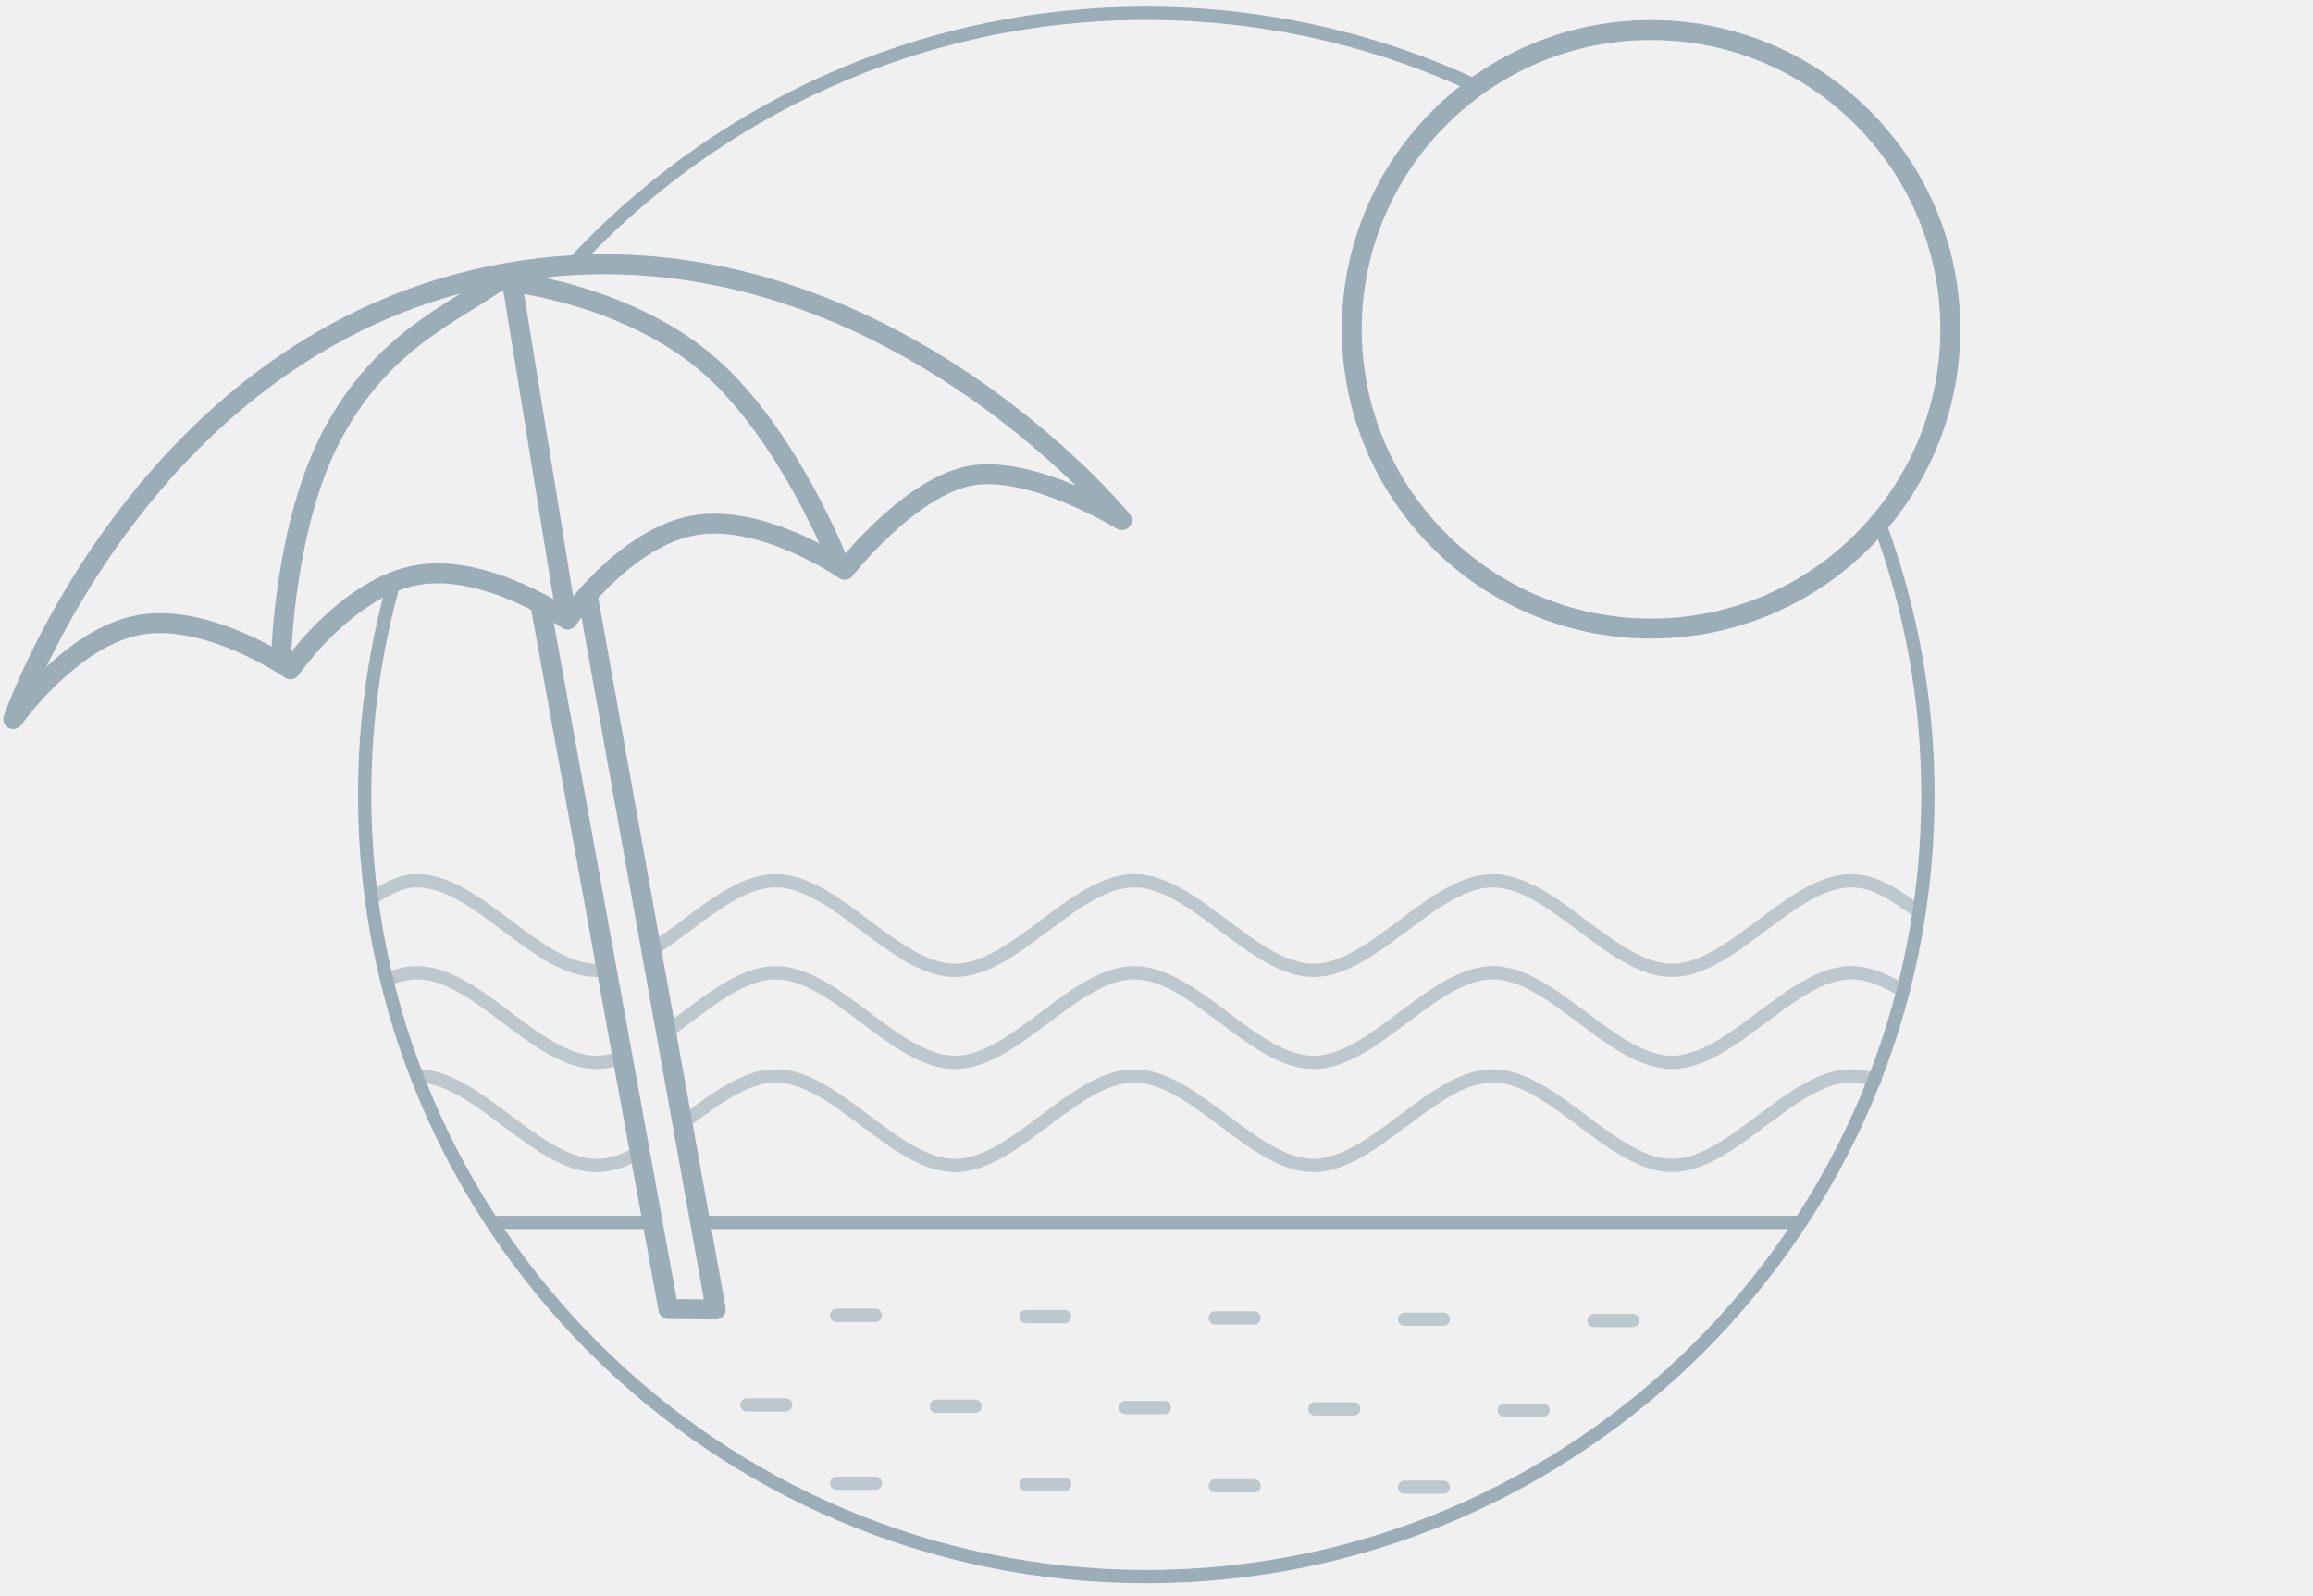
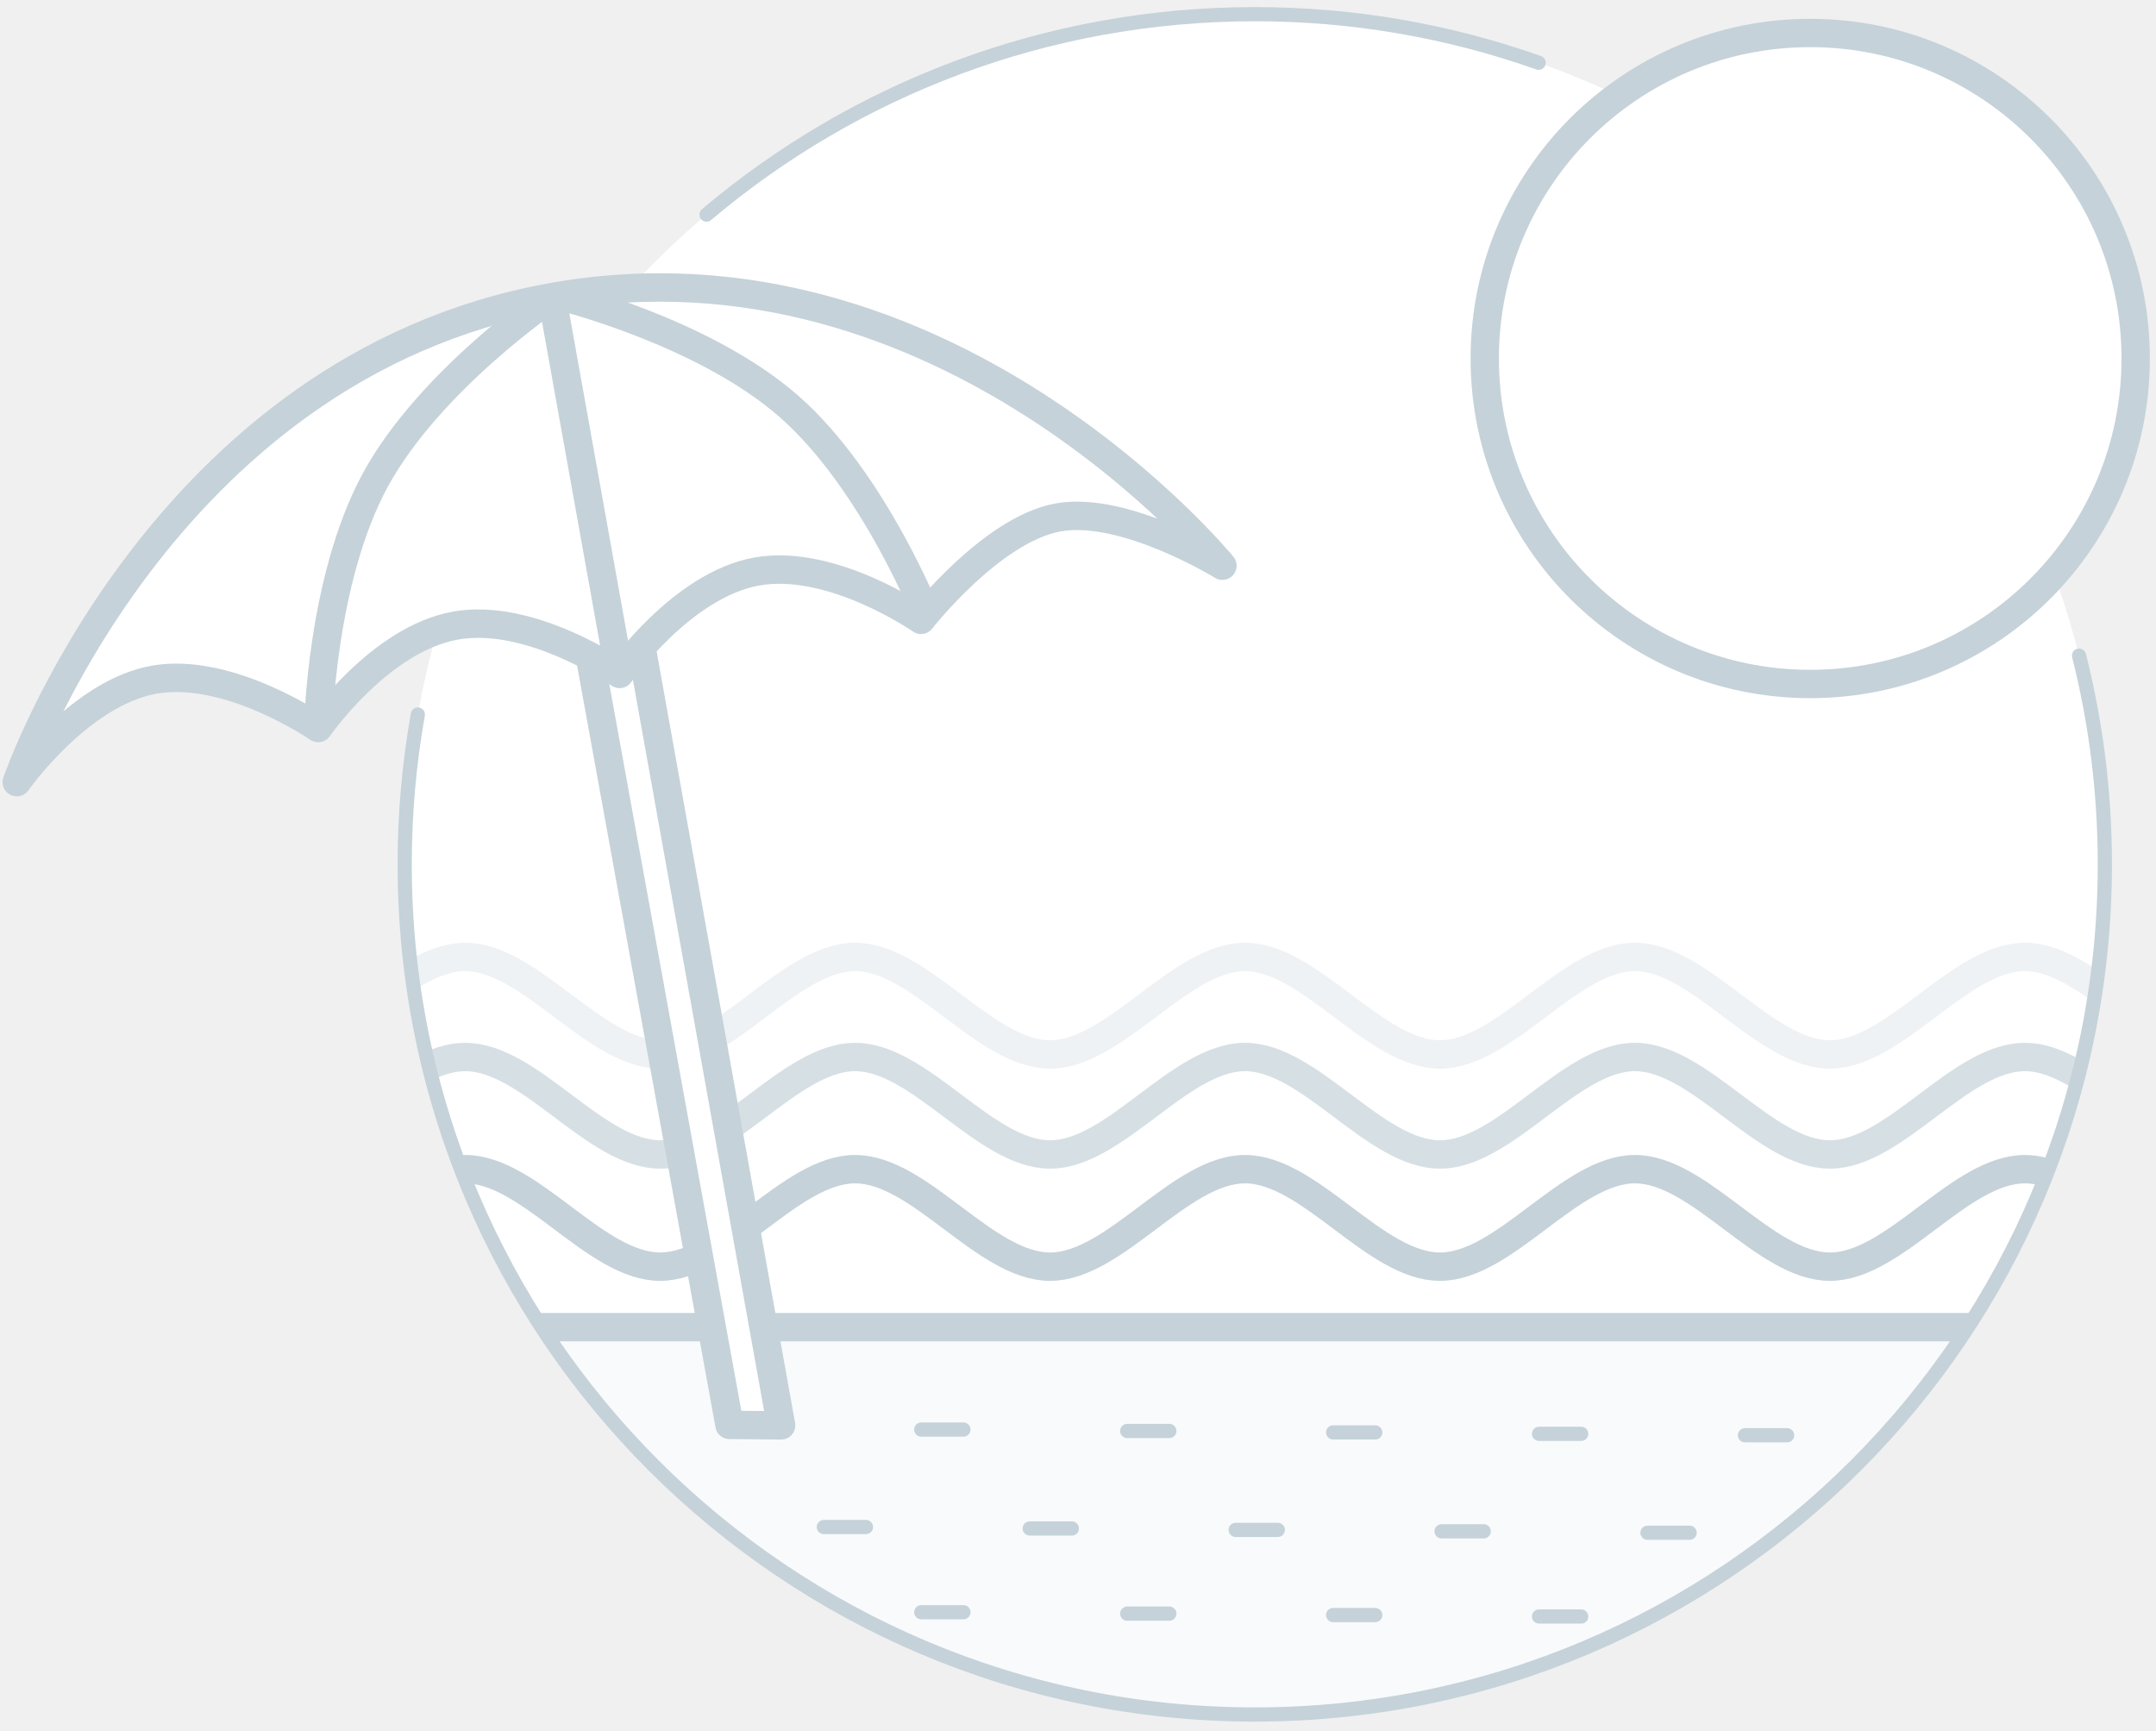
- <svg xmlns="http://www.w3.org/2000/svg" width="174" height="120" viewBox="0 0 174 120">
+ <svg xmlns="http://www.w3.org/2000/svg" xmlns:xlink="http://www.w3.org/1999/xlink" width="152" height="122">
+   <defs>
+     <circle id="a" cx="60.476" cy="59.931" r="59.931" />
+   </defs>
  <g fill="none" fill-rule="evenodd">
-     <path d="M.5.5h173v119H.5z" />
-     <path d="M141.406 39.442c2.345 6.345 3.626 13.203 3.626 20.359 0 32.453-26.347 58.8-58.8 58.8-32.453 0-58.801-26.347-58.801-58.8 0-5.592.782-11.003 2.244-16.13m13.228-23.605C53.655 8.35 69.092 1 86.232 1c8.964 0 17.462 2.01 25.068 5.604" stroke="#9BAEB8" />
-     <g opacity=".6" stroke="#9BAEB8" stroke-linecap="round" stroke-linejoin="round">
-       <path d="M28.25 67.39c1.17-.677 1.966-1.134 3.137-1.134 4.495 0 8.99 6.742 13.485 6.742.256 0 .512-.022.768-.063m3.392-1.466c3.108-1.989 6.217-5.213 9.325-5.213 4.495 0 8.99 6.742 13.485 6.742 4.496 0 8.99-6.742 13.486-6.742 4.495 0 8.99 6.742 13.485 6.742 4.495 0 8.99-6.742 13.485-6.742 4.495 0 8.99 6.742 13.485 6.742 4.496 0 8.99-6.742 13.485-6.742 1.747 0 3.216 1.018 4.963 2.263M29.134 73.677c.75-.314 1.502-.502 2.253-.502 4.495 0 8.99 6.742 13.485 6.742.643 0 1.287-.138 1.93-.375m3.328-1.9c2.742-1.957 5.485-4.467 8.227-4.467 4.495 0 8.99 6.742 13.485 6.742 4.496 0 8.99-6.742 13.486-6.742 4.495 0 8.99 6.742 13.485 6.742 4.495 0 8.99-6.742 13.485-6.742 4.495 0 8.99 6.742 13.485 6.742 4.496 0 8.99-6.742 13.485-6.742 1.292 0 2.584.557 3.876 1.35M31.387 80.934c4.495 0 8.99 6.743 13.485 6.743 1.088 0 2.176-.395 3.264-.994m3.236-2.196c2.329-1.744 4.657-3.553 6.985-3.553 4.495 0 8.99 6.743 13.485 6.743 4.496 0 8.99-6.743 13.486-6.743 4.495 0 8.99 6.743 13.485 6.743 4.495 0 8.99-6.743 13.485-6.743 4.495 0 8.99 6.743 13.485 6.743 4.496 0 8.99-6.743 13.485-6.743.599 0 1.197.12 1.796.327" />
+     <g transform="translate(27.987 1)">
+       <mask id="b" fill="#fff">
+         <use xlink:href="#a" />
+       </mask>
+       <use fill="#FFF" xlink:href="#a" />
+       <g mask="url(#b)" stroke="#C5D2D9" stroke-width="2">
+         <path d="M-2.066 69.9c2.292-1.72 4.584-3.44 6.877-3.44 4.581 0 9.162 6.872 13.744 6.872 4.582 0 9.163-6.873 13.745-6.873 4.581 0 9.162 6.873 13.744 6.873 4.582 0 9.163-6.873 13.745-6.873 4.581 0 9.162 6.873 13.744 6.873 4.582 0 9.163-6.873 13.745-6.873 4.581 0 9.162 6.873 13.744 6.873 4.582 0 9.163-6.873 13.745-6.873 2.853 0 5.705 2.665 8.558 4.676" opacity=".3" />
+         <path d="M-1.647 76.637c2.153-1.609 4.305-3.125 6.458-3.125 4.581 0 9.162 6.872 13.744 6.872 4.582 0 9.163-6.872 13.745-6.872 4.581 0 9.162 6.872 13.744 6.872 4.582 0 9.163-6.872 13.745-6.872 4.581 0 9.162 6.872 13.744 6.872 4.582 0 9.163-6.872 13.745-6.872 4.581 0 9.162 6.872 13.744 6.872 4.582 0 9.163-6.872 13.745-6.872 2.671 0 5.343 2.337 8.015 4.285" opacity=".7" />
+         <path d="M-.691 83.842c1.834-1.32 3.668-2.422 5.502-2.422 4.581 0 9.162 6.873 13.744 6.873 4.582 0 9.163-6.873 13.745-6.873 4.581 0 9.162 6.873 13.744 6.873 4.582 0 9.163-6.873 13.745-6.873 4.581 0 9.162 6.873 13.744 6.873 4.582 0 9.163-6.873 13.745-6.873 4.581 0 9.162 6.873 13.744 6.873 4.582 0 9.163-6.873 13.745-6.873 1.656 0 3.312.899 4.969 2.046" />
+       </g>
+       <g mask="url(#b)" fill="#F8FAFC" stroke="#C5D2D9" stroke-width="1.999">
+         <path d="M6.797 92.556h107.53c-12.722 19.819-30.644 29.728-53.765 29.728-23.12 0-41.042-9.91-53.765-29.728z" />
+       </g>
+       <g mask="url(#b)" stroke="#C5D2D9" stroke-linecap="round" stroke-linejoin="round">
+         <path d="M36.964 99.775h2.971M36.964 112.652h2.971M30.092 106.647h2.971M51.482 99.876h2.971M51.482 112.752h2.971M44.61 106.748h2.97M66 99.977h2.97M66 112.853h2.97M59.128 106.849h2.97M80.518 100.077h2.97M80.518 112.954h2.97M73.646 106.95h2.97M95.035 100.178h2.971M88.163 107.05h2.971" />
+       </g>
    </g>
-     <path d="M37.5 91.958H49m3.648 0h82.802" stroke="#9BAEB8" stroke-linecap="round" stroke-linejoin="round" />
-     <g opacity=".6" stroke="#9BAEB8" stroke-linecap="round" stroke-linejoin="round">
-       <path d="M62.934 98.943h2.915M62.934 111.576h2.915M56.191 105.685h2.915M77.178 99.042h2.915M77.178 111.675h2.915M70.435 105.784h2.915M91.422 99.14h2.914M91.422 111.774h2.914M84.679 105.883h2.915M105.665 99.24h2.915M105.665 111.873h2.915M98.923 105.982h2.915M119.91 99.338h2.915M113.166 106.08h2.916" />
+     <path d="M29.458 50.372a60.298 60.298 0 0 0-.927 10.56c0 33.098 26.832 59.93 59.931 59.93 33.1 0 59.932-26.832 59.932-59.93 0-5.078-.632-10.007-1.82-14.714M108.475 4.423A59.833 59.833 0 0 0 88.462 1c-14.728 0-28.216 5.313-38.65 14.127" stroke="#C5D2D9" stroke-linecap="round" />
+     <circle cx="23.239" cy="22.972" r="22.946" transform="translate(104.383 2.299)" fill="#FFF" stroke="#C5D2D9" stroke-width="1.997" />
+     <g stroke="#C5D2D9">
+       <path d="M45.061 44.717l-3.64.654 10.008 55.075 3.64.034z" fill="#FFF" stroke-linecap="round" stroke-linejoin="round" stroke-width="2" />
+       <path d="M1.185 55.135s4.398-6.273 9.671-7.219c5.273-.946 11.578 3.405 11.578 3.405s4.316-6.258 9.671-7.219c5.355-.96 11.578 3.406 11.578 3.406s4.358-6.266 9.671-7.22c5.313-.953 11.578 3.406 11.578 3.406s4.98-6.377 9.671-7.22c4.692-.841 11.578 3.406 11.578 3.406S66.645 15.97 38.916 20.946c-27.73 4.977-37.731 34.19-37.731 34.19z" stroke-width="2.003" fill="#FFF" stroke-linecap="round" stroke-linejoin="round" />
+       <path d="M22.434 51.321s.191-10.414 4.017-17.466c3.826-7.051 12.465-12.909 12.465-12.909M65.435 43.604s-3.8-9.698-9.84-14.98c-6.04-5.28-16.176-7.768-16.176-7.768M38.916 20.946l4.767 26.562" stroke-width="2" />
    </g>
-     <path d="M124.204 2.259c12.425 0 22.513 10.088 22.513 22.513 0 12.426-10.088 22.514-22.513 22.514-12.426 0-22.514-10.088-22.514-22.514 0-12.425 10.088-22.513 22.514-22.513zM40.658 45.534l9.62 52.937 3.57.033-9.607-53.532" stroke="#9BAEB8" stroke-width="1.5" stroke-linecap="round" stroke-linejoin="round" />
-     <path d="M1 54.092s4.315-6.154 9.489-7.083c5.173-.929 11.36 3.341 11.36 3.341s4.234-6.14 9.488-7.083c5.254-.942 11.36 3.341 11.36 3.341s4.276-6.147 9.488-7.082c5.213-.936 11.36 3.34 11.36 3.34s4.885-6.256 9.488-7.082c4.604-.826 11.36 3.341 11.36 3.341S65.225 15.665 38.02 20.548C10.813 25.431 1 54.092 1 54.092z" stroke="#9BAEB8" stroke-width="1.5" stroke-linecap="round" stroke-linejoin="round" />
-     <path d="M21.138 49.682s.187-10.218 3.941-17.137c3.754-6.918 8.836-8.89 12.421-11.407" stroke="#9BAEB8" stroke-width="1.5" stroke-linecap="round" stroke-linejoin="round" />
-     <path d="M63.025 42.198s-3.728-9.515-9.654-14.696c-5.926-5.182-14.612-6.364-15.871-6.364M38.507 21.138l4.027 24.802" stroke="#9BAEB8" stroke-width="1.5" stroke-linecap="round" stroke-linejoin="round" />
  </g>
</svg>
